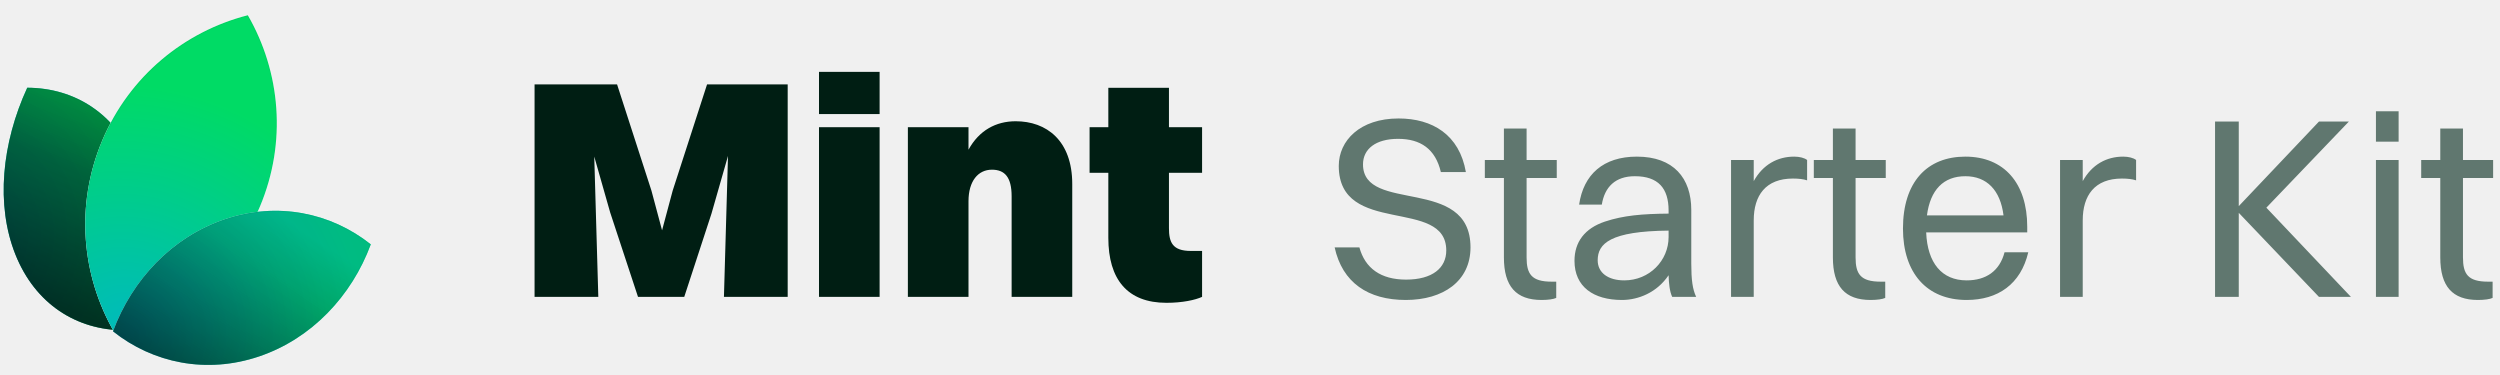
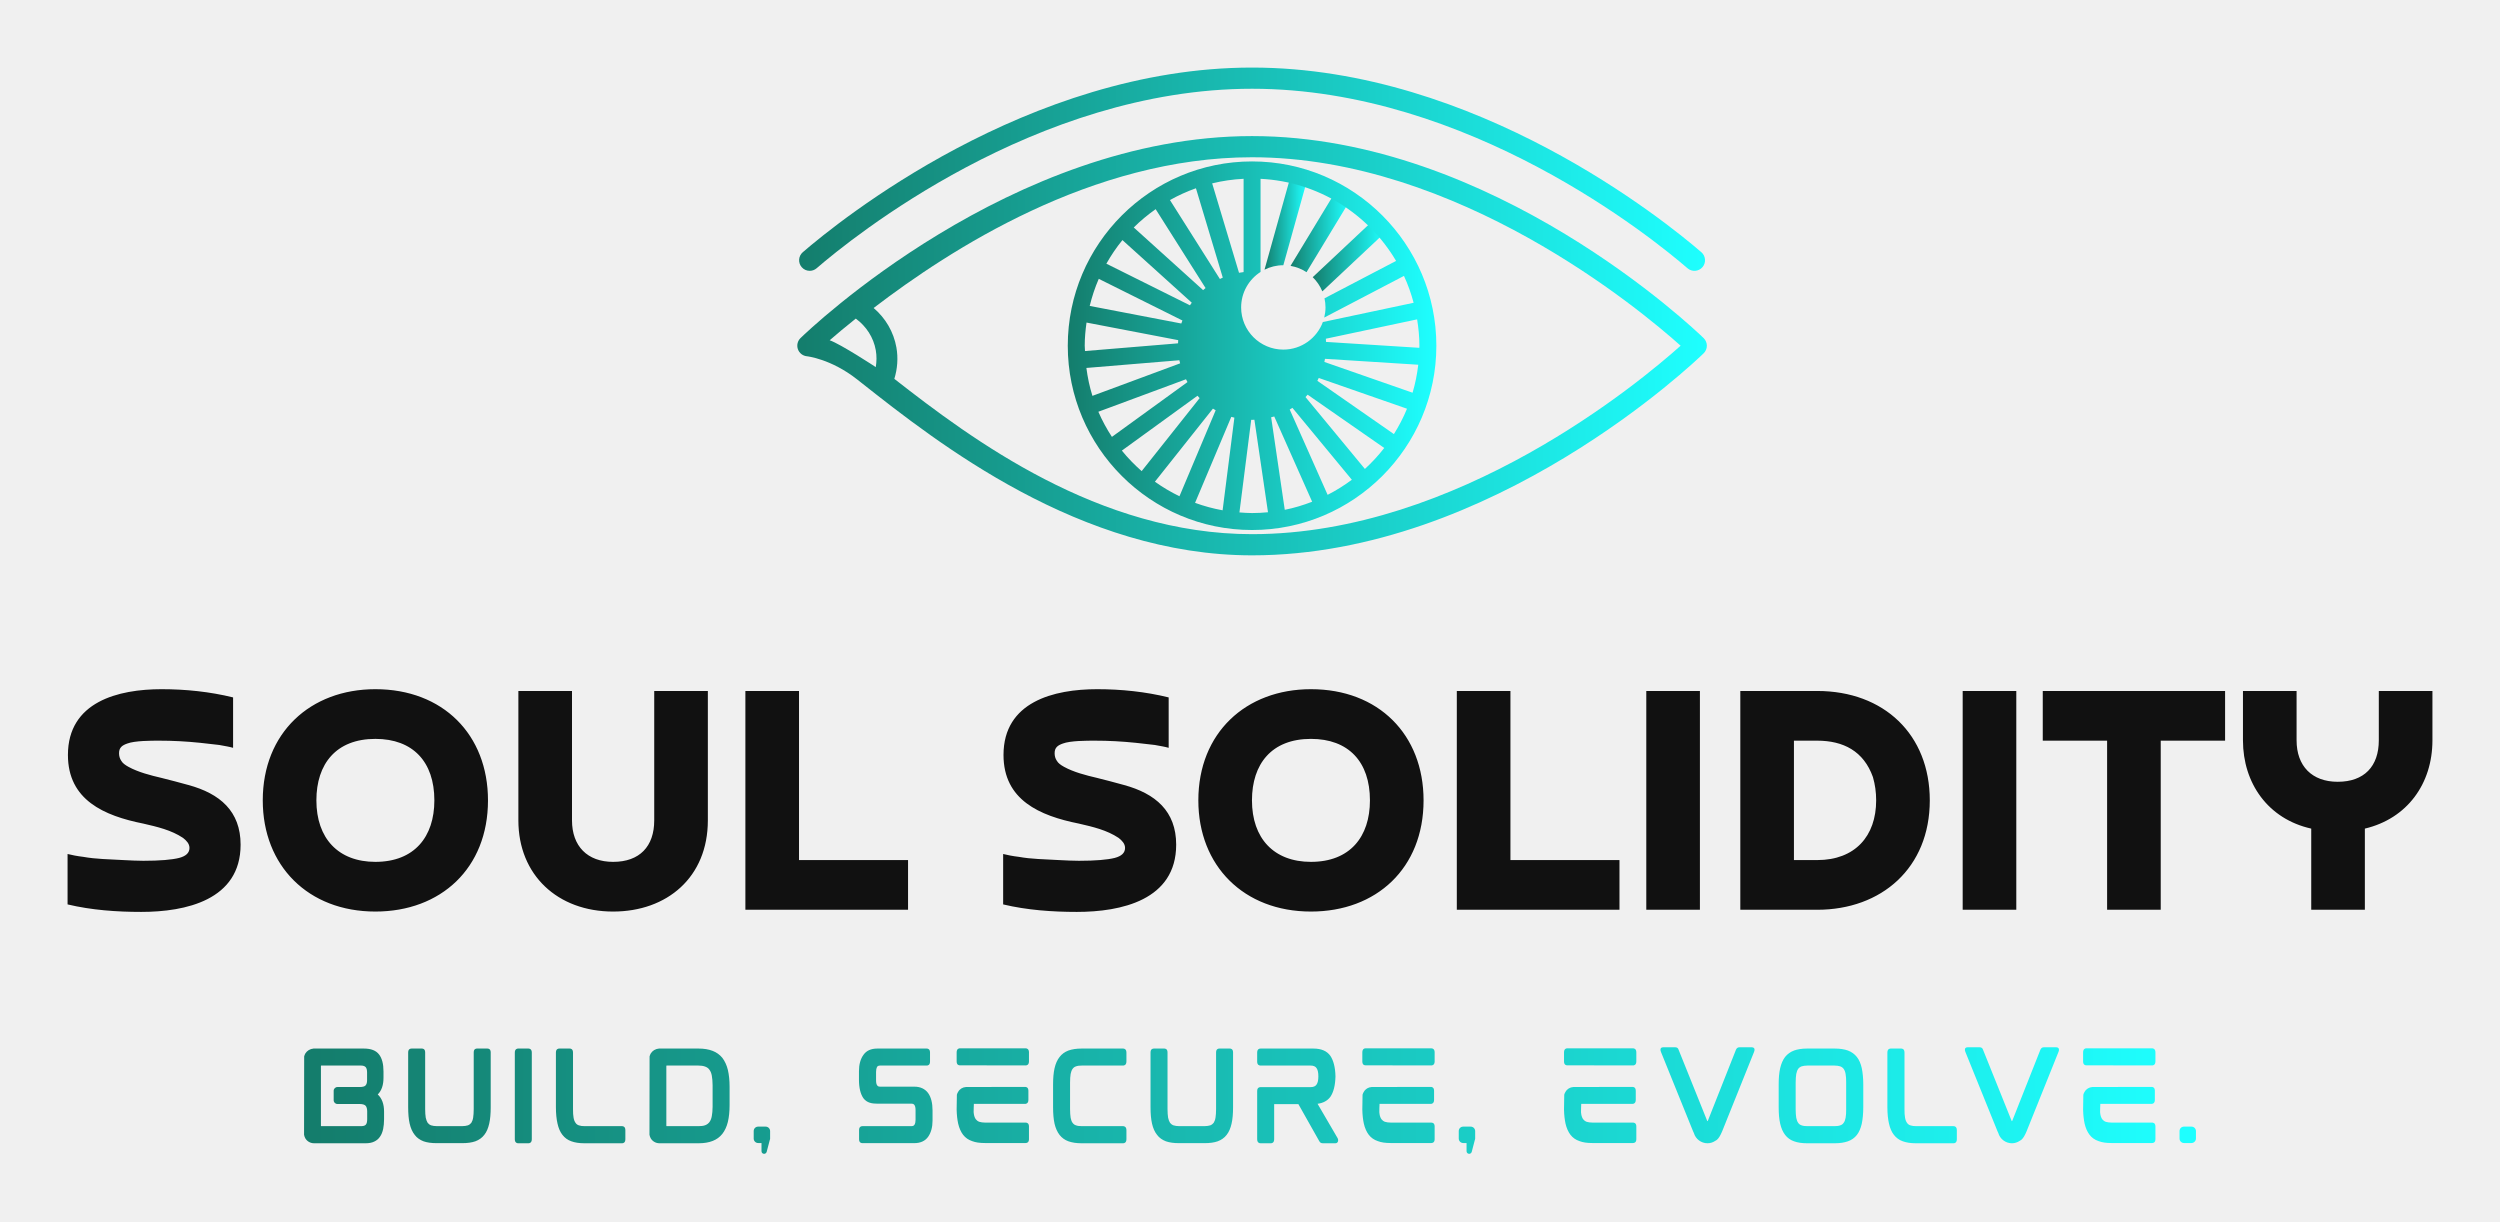
- <svg xmlns="http://www.w3.org/2000/svg" width="160" height="24" viewBox="0 0 160 24" fill="none">
-   <path d="M7.953 21.139C4.896 21.13 2.255 19.458 0.987 16.29C-0.28 13.121 0.109 9.163 1.744 5.615C4.801 5.624 7.442 7.296 8.71 10.465C9.977 13.633 9.588 17.591 7.953 21.139Z" fill="white" />
-   <path d="M7.953 21.139C4.896 21.13 2.255 19.458 0.987 16.29C-0.28 13.121 0.109 9.163 1.744 5.615C4.801 5.624 7.442 7.296 8.71 10.465C9.977 13.633 9.588 17.591 7.953 21.139Z" fill="url(#paint0_radial_115_86)" />
-   <path d="M7.953 21.139C4.896 21.13 2.255 19.458 0.987 16.29C-0.28 13.121 0.109 9.163 1.744 5.615C4.801 5.624 7.442 7.296 8.71 10.465C9.977 13.633 9.588 17.591 7.953 21.139Z" fill="black" fill-opacity="0.5" style="mix-blend-mode:hard-light" />
-   <path d="M7.953 21.139C4.896 21.13 2.255 19.458 0.987 16.29C-0.28 13.121 0.109 9.163 1.744 5.615C4.801 5.624 7.442 7.296 8.71 10.465C9.977 13.633 9.588 17.591 7.953 21.139Z" fill="url(#paint1_linear_115_86)" fill-opacity="0.5" style="mix-blend-mode:hard-light" />
-   <path d="M7.935 21.111C4.897 21.096 2.274 19.431 1.013 16.279C-0.248 13.124 0.136 9.182 1.762 5.643C4.8 5.659 7.423 7.324 8.684 10.476C9.945 13.63 9.561 17.572 7.935 21.111Z" stroke="url(#paint2_linear_115_86)" stroke-opacity="0.05" stroke-width="0.056" />
-   <path d="M7.31 21.257C11.354 20.221 14.884 17.375 16.628 13.236C18.373 9.097 17.945 4.587 15.86 0.976C11.816 2.012 8.287 4.858 6.542 8.998C4.797 13.137 5.225 17.646 7.31 21.257Z" fill="white" />
-   <path d="M7.31 21.257C11.354 20.221 14.884 17.375 16.628 13.236C18.373 9.097 17.945 4.587 15.86 0.976C11.816 2.012 8.287 4.858 6.542 8.998C4.797 13.137 5.225 17.646 7.31 21.257Z" fill="url(#paint3_radial_115_86)" />
-   <path d="M16.602 13.225C14.864 17.349 11.351 20.187 7.324 21.225C5.253 17.624 4.829 13.132 6.568 9.009C8.306 4.885 11.819 2.047 15.846 1.009C17.918 4.61 18.341 9.101 16.602 13.225Z" stroke="url(#paint4_linear_115_86)" stroke-opacity="0.05" stroke-width="0.056" />
-   <path d="M7.234 21.207C9.789 23.237 13.21 23.951 16.577 22.814C19.944 21.677 22.506 18.945 23.73 15.638C21.175 13.608 17.754 12.894 14.387 14.031C11.02 15.168 8.458 17.901 7.234 21.207Z" fill="white" />
-   <path d="M7.234 21.207C9.789 23.237 13.21 23.951 16.577 22.814C19.944 21.677 22.506 18.945 23.73 15.638C21.175 13.608 17.754 12.894 14.387 14.031C11.02 15.168 8.458 17.901 7.234 21.207Z" fill="url(#paint5_radial_115_86)" />
-   <path d="M7.234 21.207C9.789 23.237 13.21 23.951 16.577 22.814C19.944 21.677 22.506 18.945 23.73 15.638C21.175 13.608 17.754 12.894 14.387 14.031C11.02 15.168 8.458 17.901 7.234 21.207Z" fill="black" fill-opacity="0.2" style="mix-blend-mode:hard-light" />
-   <path d="M7.234 21.207C9.789 23.237 13.21 23.951 16.577 22.814C19.944 21.677 22.506 18.945 23.73 15.638C21.175 13.608 17.754 12.894 14.387 14.031C11.02 15.168 8.458 17.901 7.234 21.207Z" fill="url(#paint6_linear_115_86)" fill-opacity="0.5" style="mix-blend-mode:hard-light" />
-   <path d="M16.568 22.787C13.218 23.918 9.814 23.212 7.267 21.198C8.492 17.907 11.044 15.189 14.396 14.058C17.747 12.927 21.15 13.633 23.697 15.648C22.472 18.938 19.92 21.656 16.568 22.787Z" stroke="url(#paint7_linear_115_86)" stroke-opacity="0.05" stroke-width="0.056" />
-   <path d="M34.212 19V5.4H39.492L41.692 12.2L42.372 14.74L43.052 12.2L45.252 5.4H50.412V19H46.332L46.592 9.98L45.532 13.68L43.792 19H40.832L39.052 13.6L38.032 10.02L38.292 19H34.212ZM52.416 7.3V4.6H56.295V7.3H52.416ZM52.416 19V8.14H56.295V19H52.416ZM58.104 19V8.14H61.984V9.58C62.664 8.34 63.744 7.76 65.004 7.76C66.964 7.76 68.624 8.98 68.624 11.78V19H64.744V12.56C64.744 11.34 64.304 10.86 63.484 10.86C62.604 10.86 61.984 11.58 61.984 12.88V19H58.104ZM70.933 15.22V11.06H69.733V8.14H70.933V5.62H74.813V8.14H76.933V11.06H74.813V14.6C74.813 15.5 75.033 16.06 76.213 16.06H76.933V19C76.493 19.2 75.673 19.38 74.653 19.38C72.153 19.38 70.933 17.88 70.933 15.22Z" fill="#001E13" />
-   <path d="M87.232 10.519C87.232 13.687 94.112 11.229 94.112 15.832C94.112 17.994 92.364 19.198 89.971 19.198C87.562 19.198 85.912 18.093 85.417 15.832H87.001C87.364 17.169 88.371 17.895 89.987 17.895C91.671 17.895 92.561 17.152 92.561 16.03C92.561 12.598 85.681 15.155 85.681 10.618C85.681 9.001 87.034 7.582 89.509 7.582C91.671 7.582 93.403 8.621 93.816 11.014H92.215C91.868 9.529 90.912 8.886 89.476 8.886C88.057 8.886 87.232 9.529 87.232 10.519ZM96.25 16.476V11.393H95.029V10.239H96.25V8.226H97.702V10.239H99.632V11.393H97.702V16.476C97.702 17.532 98.015 18.026 99.302 18.026H99.599V19.066C99.434 19.148 99.071 19.198 98.659 19.198C97.025 19.198 96.25 18.323 96.25 16.476ZM102.516 13.093H101.064C101.345 11.162 102.615 10.024 104.76 10.024C107.103 10.024 108.242 11.393 108.242 13.44V16.888C108.242 17.895 108.324 18.521 108.555 19H107.021C106.856 18.654 106.806 18.142 106.79 17.614C106.047 18.72 104.859 19.198 103.803 19.198C101.988 19.198 100.767 18.357 100.767 16.69C100.767 15.486 101.427 14.611 102.714 14.182C103.902 13.786 105.107 13.687 106.79 13.671V13.473C106.79 12.053 106.13 11.278 104.628 11.278C103.374 11.278 102.698 11.971 102.516 13.093ZM102.252 16.657C102.252 17.465 102.929 17.944 103.952 17.944C105.569 17.944 106.79 16.674 106.79 15.172V14.759C103.061 14.793 102.252 15.585 102.252 16.657ZM110.787 19V10.239H112.239V11.591C112.833 10.519 113.774 10.024 114.83 10.024C115.176 10.024 115.49 10.107 115.655 10.239V11.542C115.407 11.46 115.094 11.427 114.747 11.427C112.998 11.427 112.239 12.515 112.239 14.1V19H110.787ZM117.305 16.476V11.393H116.084V10.239H117.305V8.226H118.757V10.239H120.688V11.393H118.757V16.476C118.757 17.532 119.071 18.026 120.358 18.026H120.655V19.066C120.49 19.148 120.127 19.198 119.714 19.198C118.081 19.198 117.305 18.323 117.305 16.476ZM129.809 16.145C129.33 18.192 127.862 19.198 125.865 19.198C123.324 19.198 121.79 17.482 121.79 14.627C121.79 11.658 123.324 10.024 125.783 10.024C128.258 10.024 129.743 11.723 129.743 14.512V14.875H123.275C123.357 16.838 124.281 17.944 125.865 17.944C127.103 17.944 127.977 17.35 128.291 16.145H129.809ZM125.783 11.278C124.38 11.278 123.539 12.152 123.324 13.786H128.225C128.027 12.169 127.152 11.278 125.783 11.278ZM131.843 19V10.239H133.295V11.591C133.889 10.519 134.829 10.024 135.885 10.024C136.232 10.024 136.545 10.107 136.71 10.239V11.542C136.463 11.46 136.149 11.427 135.803 11.427C134.054 11.427 133.295 12.515 133.295 14.1V19H131.843ZM141.763 19V7.78H143.281V13.192L148.413 7.78H150.327L145.047 13.291L150.459 19H148.413L143.281 13.621V19H141.763ZM152.06 9.067V7.12H153.512V9.067H152.06ZM152.06 19V10.239H153.512V19H152.06ZM156.178 16.476V11.393H154.957V10.239H156.178V8.226H157.63V10.239H159.56V11.393H157.63V16.476C157.63 17.532 157.943 18.026 159.23 18.026H159.527V19.066C159.362 19.148 158.999 19.198 158.587 19.198C156.953 19.198 156.178 18.323 156.178 16.476Z" fill="#002719" fill-opacity="0.6" />
-   <defs>
-     <radialGradient id="paint0_radial_115_86" cx="0" cy="0" r="1" gradientUnits="userSpaceOnUse" gradientTransform="translate(-3.00503 15.023) rotate(-10.029) scale(17.9572 17.784)">
-       <stop stop-color="#00B0BB" />
-       <stop offset="1" stop-color="#00DB65" />
-     </radialGradient>
-     <linearGradient id="paint1_linear_115_86" x1="7.39" y1="4.813" x2="1.63" y2="18.689" gradientUnits="userSpaceOnUse">
-       <stop stop-color="#18E299" />
-       <stop offset="1" />
-     </linearGradient>
-     <linearGradient id="paint2_linear_115_86" x1="7.948" y1="8.016" x2="1.761" y2="18.746" gradientUnits="userSpaceOnUse">
-       <stop />
-       <stop offset="1" stop-opacity="0" />
-     </linearGradient>
-     <radialGradient id="paint3_radial_115_86" cx="0" cy="0" r="1" gradientUnits="userSpaceOnUse" gradientTransform="translate(8.11404 20.8822) rotate(-75.7542) scale(21.6246 23.7772)">
-       <stop stop-color="#00BBBB" />
-       <stop offset="0.713" stop-color="#00DB65" />
-     </radialGradient>
-     <linearGradient id="paint4_linear_115_86" x1="7.602" y1="5.871" x2="15.556" y2="16.372" gradientUnits="userSpaceOnUse">
-       <stop />
-       <stop offset="1" stop-opacity="0" />
-     </linearGradient>
-     <radialGradient id="paint5_radial_115_86" cx="0" cy="0" r="1" gradientUnits="userSpaceOnUse" gradientTransform="translate(7.84537 21.5181) rotate(-20.3525) scale(18.5603 17.32)">
-       <stop stop-color="#00B0BB" />
-       <stop offset="1" stop-color="#00DB65" />
-     </radialGradient>
-     <linearGradient id="paint6_linear_115_86" x1="16.808" y1="13.007" x2="10.041" y2="22.994" gradientUnits="userSpaceOnUse">
-       <stop stop-color="#00B1BC" />
-       <stop offset="1" />
-     </linearGradient>
-     <linearGradient id="paint7_linear_115_86" x1="16.808" y1="13.007" x2="14.169" y2="23.841" gradientUnits="userSpaceOnUse">
-       <stop />
-       <stop offset="1" stop-opacity="0" />
-     </linearGradient>
-   </defs>
+ <svg xmlns="http://www.w3.org/2000/svg" version="1.1" width="3171.429" height="1549.423" viewBox="0 0 3171.429 1549.423">
+   <g transform="scale(8.571429) translate(10, 10)">
+     <defs id="SvgjsDefs19252">
+       <linearGradient id="SvgjsLinearGradient19259">
+         <stop id="SvgjsStop19260" stop-color="#147d6c" offset="0" />
+         <stop id="SvgjsStop19261" stop-color="#1effff" offset="1" />
+       </linearGradient>
+       <linearGradient id="SvgjsLinearGradient19262">
+         <stop id="SvgjsStop19263" stop-color="#147d6c" offset="0" />
+         <stop id="SvgjsStop19264" stop-color="#1effff" offset="1" />
+       </linearGradient>
+     </defs>
+     <g id="SvgjsG19253" featureKey="symbolFeature-0" transform="matrix(1.495719,0,0,1.495719,108.0006,0)" fill="url(#SvgjsLinearGradient19259)">
+       <path d="M1.227,20.113c-0.294,0-0.586-0.123-0.793-0.363c-0.378-0.438-0.33-1.1,0.108-1.479C4.075,15.221,22.823,0,44.999,0  c22.173,0,40.924,15.221,44.458,18.272c0.438,0.378,0.487,1.041,0.108,1.479c-0.379,0.438-1.041,0.487-1.479,0.108  C84.651,16.893,66.431,2.096,44.999,2.096c-21.434,0-39.653,14.797-43.088,17.763C1.713,20.029,1.47,20.113,1.227,20.113z" />
+       <path d="M51.952,22.146l5.891-5.53c0.338-0.317,0.354-0.847,0.037-1.185c-0.317-0.337-0.847-0.354-1.185-0.038l-5.696,5.347  C51.406,21.136,51.732,21.613,51.952,22.146z" />
+       <path d="M54.435,13.563c0.24-0.396,0.114-0.912-0.282-1.151c-0.396-0.24-0.912-0.114-1.151,0.283l-4.197,6.927  c0.576,0.1,1.112,0.314,1.582,0.625L54.435,13.563z" />
+       <path d="M48.094,19.557l2.239-8.017c0.125-0.446-0.136-0.909-0.582-1.033c-0.445-0.125-0.908,0.136-1.033,0.582l-2.488,8.91  c0.561-0.28,1.191-0.441,1.86-0.441C48.092,19.557,48.093,19.557,48.094,19.557z" />
+       <path d="M44.999,9.287c-10.055,0-18.236,8.181-18.236,18.236c0,10.055,8.181,18.235,18.236,18.235  c10.055,0,18.235-8.18,18.235-18.235C63.234,17.467,55.054,9.287,44.999,9.287z M60.881,32.173l-8.728-3.043  c0.022-0.103,0.042-0.206,0.061-0.31l9.229,0.584C61.334,30.354,61.144,31.278,60.881,32.173z M59.034,36.267l-7.574-5.27  c0.05-0.093,0.091-0.19,0.137-0.285l8.732,3.045C59.971,34.635,59.532,35.471,59.034,36.267z M52.316,27.146  c-0.005-0.105-0.006-0.211-0.016-0.315l9.031-1.917c0.136,0.852,0.226,1.719,0.226,2.609c0,0.07-0.01,0.137-0.01,0.207  L52.316,27.146z M59.249,19.131l-7.084,3.702c0.064,0.29,0.1,0.59,0.1,0.899c0,0.348-0.047,0.684-0.127,1.006l7.891-4.123  c0.392,0.85,0.71,1.738,0.956,2.658l-8.982,1.906c-0.589,1.591-2.116,2.728-3.912,2.728c-2.306,0-4.174-1.869-4.174-4.174  c0-1.476,0.767-2.769,1.921-3.511v-9.214C51.55,11.294,56.5,14.48,59.249,19.131z M52.475,42.277l-3.752-8.442  c0.09-0.054,0.182-0.106,0.27-0.164l5.878,7.114C54.118,41.347,53.319,41.848,52.475,42.277z M46.887,34.604  c0.102-0.027,0.207-0.049,0.307-0.08l3.75,8.436c-0.873,0.337-1.774,0.614-2.71,0.8L46.887,34.604z M35.385,40.978l5.743-7.232  c0.089,0.056,0.178,0.112,0.27,0.165l-3.584,8.508C36.961,42.005,36.149,41.525,35.385,40.978z M39.445,11.942l2.655,8.841  c-0.097,0.042-0.19,0.092-0.285,0.137l-4.941-7.81C37.689,12.649,38.551,12.262,39.445,11.942z M42.943,34.561  c0.101,0.029,0.204,0.054,0.306,0.079l-1.165,9.168c-0.939-0.168-1.848-0.418-2.726-0.738L42.943,34.561z M41.051,11.459  c1.004-0.247,2.043-0.399,3.11-0.453v9.231c-0.153,0.018-0.303,0.042-0.454,0.069L41.051,11.459z M35.459,14.011l4.936,7.803  c-0.082,0.066-0.16,0.137-0.239,0.207l-6.864-6.198C33.958,15.157,34.688,14.557,35.459,14.011z M29.789,34.056l8.672-3.215  c0.048,0.094,0.096,0.188,0.148,0.28l-7.478,5.422C30.618,35.756,30.165,34.927,29.789,34.056z M28.604,29.722l9.201-0.762  c0.021,0.104,0.05,0.205,0.075,0.307l-8.678,3.217C28.922,31.595,28.73,30.668,28.604,29.722z M28.44,27.522  c0-0.779,0.073-1.54,0.178-2.291l9.072,1.741c-0.008,0.104-0.013,0.209-0.016,0.315l-9.207,0.763  C28.461,27.874,28.44,27.701,28.44,27.522z M29.83,20.905l8.277,4.122c-0.036,0.1-0.077,0.197-0.109,0.298l-9.065-1.74  C29.16,22.66,29.455,21.762,29.83,20.905z M30.582,19.406c0.466-0.824,0.994-1.607,1.589-2.336l6.861,6.195  c-0.061,0.086-0.122,0.171-0.18,0.26L30.582,19.406z M32.115,37.9l7.482-5.426c0.072,0.078,0.139,0.16,0.213,0.234l-5.736,7.224  C33.367,39.31,32.708,38.635,32.115,37.9z M43.748,44.018l1.165-9.164c0.029,0,0.058,0.004,0.087,0.004  c0.077,0,0.152-0.009,0.229-0.012l1.345,9.155c-0.519,0.049-1.043,0.08-1.574,0.08C44.577,44.081,44.162,44.049,43.748,44.018z   M56.163,39.716l-5.878-7.114c0.073-0.076,0.143-0.155,0.212-0.234l7.58,5.273C57.498,38.388,56.857,39.08,56.163,39.716z" />
+       <path d="M89.682,26.77c-0.84-0.816-20.847-19.99-44.683-19.99c-23.836,0-43.844,19.174-44.684,19.99  c-0.292,0.285-0.391,0.713-0.256,1.098s0.482,0.657,0.888,0.698c0.024,0.002,2.394,0.258,4.976,2.294l0.384,0.303  c7.574,5.977,21.672,17.102,38.692,17.102c23.835,0,43.843-19.175,44.683-19.991C89.885,28.076,90,27.805,90,27.522  S89.885,26.968,89.682,26.77z M3.205,26.983c0.653-0.569,1.525-1.303,2.581-2.144c1.031,0.754,1.755,1.859,1.979,3.127  c0.099,0.557,0.09,1.122-0.001,1.674C7.711,29.6,4.306,27.37,3.205,26.983z M44.999,46.169c-15.177,0-27.734-9.376-35.397-15.367  c0.307-1.001,0.388-2.063,0.205-3.103c-0.271-1.539-1.08-2.914-2.255-3.909c7.501-5.731,21.58-14.915,37.447-14.915  c20.352,0,38.411,15.073,42.405,18.647C83.413,31.096,65.369,46.169,44.999,46.169z" />
+     </g>
+     <g id="SvgjsG19254" featureKey="nameFeature-0" transform="matrix(2.645503,0,0,2.645503,-1.428571,71.73545)" fill="#111111">
+       <path d="M0.54 19.7 l0 -2.82 c0.24 0.06 0.54 0.12 0.88 0.16 c0.34 0.06 0.7 0.1 1.08 0.12 s0.76 0.04 1.16 0.06 s0.78 0.04 1.12 0.04 c0.94 0 1.6 -0.06 2 -0.16 c0.38 -0.1 0.58 -0.28 0.58 -0.56 c0 -0.24 -0.18 -0.42 -0.36 -0.56 c-0.66 -0.44 -1.44 -0.62 -2.22 -0.8 c-2.2 -0.44 -4.22 -1.32 -4.22 -3.84 c0 -2.98 2.82 -3.68 5.24 -3.68 c1.34 0 2.7 0.14 4 0.46 l0 2.82 c-0.2 -0.06 -0.46 -0.1 -0.78 -0.16 c-0.34 -0.04 -0.68 -0.08 -1.06 -0.12 c-0.78 -0.08 -1.52 -0.12 -2.3 -0.12 c-0.44 0 -1.36 0 -1.78 0.16 c-0.28 0.1 -0.46 0.22 -0.46 0.54 c0 0.16 0.04 0.3 0.12 0.42 c0.08 0.14 0.22 0.24 0.4 0.34 c0.54 0.3 1.24 0.48 1.84 0.62 c0.5 0.12 1 0.26 1.52 0.4 c1.76 0.48 2.92 1.46 2.92 3.34 c0 3.1 -3.08 3.76 -5.56 3.76 c-1.36 0 -2.78 -0.1 -4.12 -0.42 z M17.76 17.32 c2.18 0 3.3 -1.4 3.3 -3.44 c0 -2.16 -1.2 -3.44 -3.3 -3.44 c-2.2 0 -3.3 1.4 -3.3 3.44 c0 2.12 1.22 3.44 3.3 3.44 z M17.76 20.1 c-3.76 0 -6.3 -2.56 -6.3 -6.22 c0 -3.78 2.66 -6.22 6.3 -6.22 c3.78 0 6.3 2.54 6.3 6.22 c0 3.8 -2.64 6.22 -6.3 6.22 z M33.36 7.76 l3 0 l0 7.24 c0 3.18 -2.28 5.1 -5.3 5.1 c-3.1 0 -5.3 -2.04 -5.3 -5.1 l0 -7.24 l3 0 l0 7.24 c0 1.44 0.86 2.32 2.3 2.32 c1.48 0 2.3 -0.86 2.3 -2.32 l0 -7.24 z M47.56 17.22 l0 2.78 l-9.1 0 l0 -12.24 l3 0 l0 9.46 l6.1 0 z M52.88 19.7 l0 -2.82 c0.24 0.06 0.54 0.12 0.88 0.16 c0.34 0.06 0.7 0.1 1.08 0.12 s0.76 0.04 1.16 0.06 s0.78 0.04 1.12 0.04 c0.94 0 1.6 -0.06 2 -0.16 c0.38 -0.1 0.58 -0.28 0.58 -0.56 c0 -0.24 -0.18 -0.42 -0.36 -0.56 c-0.66 -0.44 -1.44 -0.62 -2.22 -0.8 c-2.2 -0.44 -4.22 -1.32 -4.22 -3.84 c0 -2.98 2.82 -3.68 5.24 -3.68 c1.34 0 2.7 0.14 4 0.46 l0 2.82 c-0.2 -0.06 -0.46 -0.1 -0.78 -0.16 c-0.34 -0.04 -0.68 -0.08 -1.06 -0.12 c-0.78 -0.08 -1.52 -0.12 -2.3 -0.12 c-0.44 0 -1.36 0 -1.78 0.16 c-0.28 0.1 -0.46 0.22 -0.46 0.54 c0 0.16 0.04 0.3 0.12 0.42 c0.08 0.14 0.22 0.24 0.4 0.34 c0.54 0.3 1.24 0.48 1.84 0.62 c0.5 0.12 1 0.26 1.52 0.4 c1.76 0.48 2.92 1.46 2.92 3.34 c0 3.1 -3.08 3.76 -5.56 3.76 c-1.36 0 -2.78 -0.1 -4.12 -0.42 z M70.1 17.32 c2.18 0 3.3 -1.4 3.3 -3.44 c0 -2.16 -1.2 -3.44 -3.3 -3.44 c-2.2 0 -3.3 1.4 -3.3 3.44 c0 2.12 1.22 3.44 3.3 3.44 z M70.1 20.1 c-3.76 0 -6.3 -2.56 -6.3 -6.22 c0 -3.78 2.66 -6.22 6.3 -6.22 c3.78 0 6.3 2.54 6.3 6.22 c0 3.8 -2.64 6.22 -6.3 6.22 z M87.36 17.22 l0 2.78 l-9.1 0 l0 -12.24 l3 0 l0 9.46 l6.1 0 z M88.86 7.76 l3 0 l0 12.24 l-3 0 l0 -12.24 z M98.42 20 l-4.3 0 l0 -12.24 l4.3 0 c3.74 0 6.3 2.44 6.3 6.12 c0 3.78 -2.7 6.12 -6.3 6.12 z M97.12 10.54 l0 6.68 l1.3 0 c2.12 0 3.3 -1.34 3.3 -3.34 c0 -0.46 -0.06 -0.88 -0.18 -1.3 c-0.52 -1.46 -1.66 -2.04 -3.12 -2.04 l-1.3 0 z M106.56 7.76 l3 0 l0 12.24 l-3 0 l0 -12.24 z M111.04 7.76 l10.2 0 l0 2.78 l-3.6 0 l0 9.46 l-3 0 l0 -9.46 l-3.6 0 l0 -2.78 z M126.06 20 l0 -4.54 c-2.42 -0.54 -3.82 -2.54 -3.82 -4.94 l0 -2.76 l3 0 l0 2.76 c0 1.44 0.86 2.32 2.3 2.32 c1.48 0 2.3 -0.86 2.3 -2.32 l0 -2.76 l3 0 l0 2.76 c0 2.44 -1.42 4.38 -3.78 4.94 l0 4.54 l-3 0 z" />
+     </g>
+     <g id="SvgjsG19255" featureKey="sloganFeature-0" transform="matrix(0.849463,0,0,0.849463,33.64086,142.1968)" fill="url(#SvgjsLinearGradient19262)">
+       <path d="M15.44 8.62 c0 1.24 -0.32 2.22 -1 2.9 c0.72 0.66 1.1 1.66 1.1 2.98 l0 1.34 c0 0.62 -0.06 1.2 -0.16 1.7 c-0.12 0.52 -0.28 0.96 -0.54 1.32 c-0.24 0.38 -0.58 0.66 -1 0.86 c-0.4 0.2 -0.9 0.3 -1.5 0.3 l-9 0 c-0.62 0 -1.2 -0.32 -1.52 -0.86 c-0.1 -0.18 -0.18 -0.4 -0.22 -0.62 l0.02 -13.66 c0.04 -0.16 0.12 -0.34 0.2 -0.5 c0.3 -0.48 0.8 -0.8 1.38 -0.84 l0 -0.02 l8.84 0 c1.22 0 2.1 0.34 2.62 1.02 c0.52 0.66 0.78 1.66 0.78 2.96 l0 1.12 z M4.54 16.94 c0 0.08 0.02 0.1 0.02 0.1 l6.96 0 c0.4 0 0.68 -0.08 0.84 -0.26 s0.24 -0.5 0.24 -0.96 l0 -1.36 c0 -0.44 -0.1 -0.76 -0.26 -0.96 c-0.18 -0.2 -0.52 -0.32 -1.04 -0.32 l-3.88 0 c-0.36 0 -0.66 -0.28 -0.66 -0.66 l0 -1.64 c0 -0.36 0.3 -0.66 0.66 -0.66 l3.88 0 c0.52 0 0.86 -0.1 1.02 -0.28 c0.18 -0.2 0.26 -0.5 0.26 -0.88 l0 -1.38 c0 -0.42 -0.08 -0.74 -0.24 -0.92 s-0.44 -0.28 -0.82 -0.28 l-6.94 0 c-0.02 0 -0.04 0.04 -0.04 0.12 l0 10.34 z M33.56 3.52 c0.18 0 0.56 0.06 0.56 0.68 l0 9.54 c0 1.12 -0.08 2.08 -0.26 2.86 c-0.18 0.8 -0.46 1.46 -0.86 1.96 c-0.4 0.52 -0.92 0.88 -1.56 1.12 c-0.62 0.22 -1.38 0.32 -2.26 0.32 l-4.5 0 c-0.88 0 -1.64 -0.1 -2.26 -0.32 c-0.62 -0.24 -1.16 -0.6 -1.54 -1.12 c-0.4 -0.5 -0.7 -1.16 -0.88 -1.96 c-0.18 -0.78 -0.26 -1.74 -0.26 -2.86 l0 -9.54 c0 -0.62 0.4 -0.68 0.58 -0.68 l1.82 0 c0.18 0 0.56 0.06 0.56 0.68 l0 9.86 c0 0.6 0.04 1.12 0.1 1.5 c0.08 0.38 0.2 0.68 0.34 0.9 c0.16 0.2 0.34 0.34 0.6 0.44 c0.26 0.08 0.62 0.14 1.04 0.14 l4.32 0 c0.42 0 0.78 -0.06 1.04 -0.14 c0.26 -0.1 0.44 -0.24 0.6 -0.44 c0.14 -0.22 0.26 -0.52 0.32 -0.9 s0.1 -0.9 0.1 -1.5 l0 -9.86 c0 -0.62 0.38 -0.68 0.56 -0.68 l1.84 0 z M40.72 3.52 c0.16 0 0.56 0.08 0.56 0.7 l0 15.1 c0 0.62 -0.4 0.7 -0.56 0.7 l-1.84 0 c-0.16 0 -0.56 -0.08 -0.56 -0.7 l0 -15.1 c0 -0.62 0.4 -0.7 0.56 -0.7 l1.84 0 z M57.02 17.04 c0.18 0 0.56 0.08 0.56 0.7 l0 1.58 c0 0.62 -0.38 0.7 -0.56 0.7 l-6.6 0 c-0.88 0 -1.64 -0.12 -2.24 -0.34 c-0.64 -0.22 -1.16 -0.6 -1.56 -1.12 c-0.4 -0.5 -0.68 -1.16 -0.86 -1.96 c-0.18 -0.78 -0.28 -1.74 -0.28 -2.86 l0 -9.52 c0 -0.64 0.4 -0.7 0.58 -0.7 l1.84 0 c0.16 0 0.56 0.06 0.56 0.7 l0 9.86 c0 0.6 0.02 1.1 0.1 1.5 c0.06 0.36 0.18 0.66 0.34 0.88 c0.14 0.22 0.34 0.36 0.58 0.44 c0.28 0.1 0.62 0.14 1.04 0.14 l6.5 0 z M75.44 7.24 c0.2 0.84 0.3 1.84 0.3 2.96 l0 3.14 c0 1.12 -0.1 2.12 -0.3 2.96 s-0.54 1.54 -0.96 2.08 c-0.44 0.56 -1.02 0.98 -1.7 1.24 c-0.66 0.26 -1.48 0.4 -2.42 0.4 l-6.84 0 c-0.62 0 -1.2 -0.32 -1.52 -0.86 c-0.1 -0.18 -0.18 -0.4 -0.22 -0.62 l0.02 -13.66 c0.04 -0.16 0.12 -0.34 0.2 -0.5 c0.3 -0.48 0.8 -0.8 1.38 -0.84 l0 -0.02 l6.98 0 c0.94 0 1.74 0.14 2.42 0.4 s1.26 0.68 1.7 1.22 c0.42 0.56 0.76 1.26 0.96 2.1 z M64.72 16.94 c0 0.08 0.02 0.1 0.02 0.1 l5.56 0 c0.46 0 0.86 -0.04 1.18 -0.16 s0.56 -0.3 0.74 -0.54 c0.2 -0.26 0.34 -0.6 0.42 -1.04 s0.14 -1 0.14 -1.66 l0 -3.74 c0 -0.66 -0.06 -1.22 -0.14 -1.68 c-0.08 -0.42 -0.22 -0.76 -0.42 -1.02 c-0.18 -0.26 -0.42 -0.42 -0.74 -0.54 s-0.72 -0.18 -1.18 -0.18 l-5.54 0 c-0.02 0 -0.04 0.04 -0.04 0.12 l0 10.34 z M82.02 17.12 c0.42 0 0.78 0.34 0.78 0.78 l0 1.3 c0 0.08 -0.02 0.18 -0.06 0.26 l-0.54 2.06 c-0.06 0.2 -0.24 0.34 -0.44 0.34 c-0.26 0 -0.46 -0.2 -0.46 -0.46 l0 -1.42 l-0.58 0 c-0.44 0 -0.78 -0.36 -0.78 -0.78 l0 -1.3 c0 -0.44 0.34 -0.78 0.78 -0.78 l1.3 0 z M107.94 10.16 c1.04 0 1.84 0.38 2.38 1.1 c0.52 0.72 0.78 1.74 0.78 3.04 l0 1.76 c0 1.16 -0.26 2.1 -0.76 2.82 c-0.52 0.74 -1.34 1.12 -2.44 1.12 l-9.02 0 c-0.18 0 -0.58 -0.06 -0.58 -0.68 l0 -1.6 c0 -0.62 0.4 -0.68 0.58 -0.68 l8.54 0 c0.34 0 0.46 -0.14 0.54 -0.26 c0.12 -0.2 0.18 -0.48 0.18 -0.84 l0 -1.72 c0 -0.98 -0.4 -1.1 -0.7 -1.1 l-6 0 c-0.84 0 -1.76 -0.12 -2.38 -0.94 c-0.5 -0.7 -0.78 -1.82 -0.78 -3.2 l0 -1.52 c0 -1.16 0.26 -2.12 0.78 -2.84 c0.52 -0.74 1.32 -1.1 2.42 -1.1 l8.62 0 c0.16 0 0.56 0.06 0.56 0.68 l0 1.6 c0 0.62 -0.4 0.68 -0.56 0.68 l-8.14 0 c-0.34 0 -0.46 0.14 -0.54 0.26 c-0.1 0.2 -0.16 0.48 -0.16 0.84 l0 1.48 c0 0.98 0.38 1.1 0.68 1.1 l6 0 z M127.32 16.42 c0.18 0 0.58 0.06 0.58 0.68 l0 2.2 c0 0.62 -0.4 0.68 -0.58 0.68 l-7.1 0 c-0.88 0 -1.62 -0.1 -2.24 -0.34 c-0.64 -0.22 -1.16 -0.58 -1.56 -1.1 c-0.38 -0.5 -0.68 -1.16 -0.86 -1.96 c-0.14 -0.66 -0.24 -1.46 -0.26 -2.4 l0 -0.1 l0.04 -2.52 c0.04 -0.18 0.12 -0.34 0.22 -0.5 c0.28 -0.5 0.78 -0.8 1.36 -0.84 l10.32 -0.02 c0.16 0 0.56 0.06 0.56 0.68 l0 1.58 c0 0.62 -0.4 0.7 -0.56 0.7 l-8.94 0 c-0.02 0 -0.04 1.44 -0.04 1.44 l0.04 0.34 c0.06 0.38 0.18 0.68 0.34 0.9 c0.16 0.2 0.34 0.34 0.6 0.44 c0.28 0.08 0.62 0.14 1.04 0.14 l7.04 0 z M127.34 3.48 c0.16 0 0.56 0.08 0.56 0.7 l0 1.58 c0 0.62 -0.4 0.7 -0.56 0.7 l-11.5 -0.02 c-0.16 0 -0.54 -0.06 -0.54 -0.68 l0 -1.56 c0 -0.64 0.38 -0.72 0.54 -0.72 l11.5 0 z M144.32 3.52 c0.16 0 0.56 0.08 0.56 0.7 l0 1.54 c0 0.64 -0.4 0.72 -0.56 0.72 l-7.18 0 c-0.42 0 -0.78 0.04 -1.04 0.14 c-0.26 0.08 -0.44 0.22 -0.6 0.44 s-0.26 0.5 -0.34 0.88 c-0.06 0.38 -0.1 0.88 -0.1 1.48 l0 4.66 c0 0.6 0.04 1.1 0.1 1.5 c0.08 0.38 0.18 0.68 0.34 0.88 c0.16 0.22 0.34 0.36 0.6 0.44 c0.26 0.1 0.62 0.14 1.04 0.14 l7.18 0 c0.16 0 0.56 0.08 0.56 0.7 l0 1.58 c0 0.62 -0.4 0.7 -0.56 0.7 l-7.28 0 c-0.88 0 -1.64 -0.12 -2.26 -0.34 s-1.14 -0.6 -1.54 -1.1 c-0.4 -0.52 -0.7 -1.18 -0.88 -1.96 c-0.18 -0.8 -0.26 -1.76 -0.26 -2.88 l0 -3.96 c0 -1.1 0.08 -2.06 0.26 -2.84 c0.18 -0.8 0.48 -1.46 0.88 -1.96 c0.38 -0.5 0.9 -0.88 1.54 -1.12 c0.62 -0.22 1.38 -0.34 2.26 -0.34 l7.28 0 z M162.9 3.52 c0.18 0 0.56 0.06 0.56 0.68 l0 9.54 c0 1.12 -0.08 2.08 -0.26 2.86 c-0.18 0.8 -0.46 1.46 -0.86 1.96 c-0.4 0.52 -0.92 0.88 -1.56 1.12 c-0.62 0.22 -1.38 0.32 -2.26 0.32 l-4.5 0 c-0.88 0 -1.64 -0.1 -2.26 -0.32 c-0.62 -0.24 -1.16 -0.6 -1.54 -1.12 c-0.4 -0.5 -0.7 -1.16 -0.88 -1.96 c-0.18 -0.78 -0.26 -1.74 -0.26 -2.86 l0 -9.54 c0 -0.62 0.4 -0.68 0.58 -0.68 l1.82 0 c0.18 0 0.56 0.06 0.56 0.68 l0 9.86 c0 0.6 0.04 1.12 0.1 1.5 c0.08 0.38 0.2 0.68 0.34 0.9 c0.16 0.2 0.34 0.34 0.6 0.44 c0.26 0.08 0.62 0.14 1.04 0.14 l4.32 0 c0.42 0 0.78 -0.06 1.04 -0.14 c0.26 -0.1 0.44 -0.24 0.6 -0.44 c0.14 -0.22 0.26 -0.52 0.32 -0.9 s0.1 -0.9 0.1 -1.5 l0 -9.86 c0 -0.62 0.38 -0.68 0.56 -0.68 l1.84 0 z M181.68 19.14 c0.08 0.12 0.1 0.28 0.08 0.48 c-0.04 0.24 -0.22 0.4 -0.46 0.4 l-2.2 0 c-0.18 0 -0.32 -0.04 -0.42 -0.12 c-0.08 -0.06 -0.14 -0.16 -0.22 -0.28 l-3.62 -6.42 l-4.22 0 l0 6.12 c0 0.62 -0.38 0.7 -0.56 0.7 l-1.82 0 c-0.18 0 -0.58 -0.08 -0.58 -0.7 l0 -8.4 c0 -0.62 0.4 -0.68 0.58 -0.68 l8.7 0 c0.52 0 0.86 -0.14 1.06 -0.44 c0.22 -0.3 0.32 -0.78 0.32 -1.44 s-0.1 -1.14 -0.32 -1.44 c-0.2 -0.3 -0.54 -0.44 -1.06 -0.44 l-8.7 0 c-0.18 0 -0.58 -0.06 -0.58 -0.68 l0 -1.58 c0 -0.64 0.4 -0.7 0.58 -0.7 l9.22 0 c1.36 0 2.36 0.42 2.96 1.28 c0.54 0.82 0.84 1.98 0.88 3.5 l0 0.12 c-0.04 1.54 -0.34 2.7 -0.88 3.5 c-0.5 0.68 -1.26 1.1 -2.24 1.22 z M198 16.42 c0.18 0 0.58 0.06 0.58 0.68 l0 2.2 c0 0.62 -0.4 0.68 -0.58 0.68 l-7.1 0 c-0.88 0 -1.62 -0.1 -2.24 -0.34 c-0.64 -0.22 -1.16 -0.58 -1.56 -1.1 c-0.38 -0.5 -0.68 -1.16 -0.86 -1.96 c-0.14 -0.66 -0.24 -1.46 -0.26 -2.4 l0 -0.1 l0.04 -2.52 c0.04 -0.18 0.12 -0.34 0.22 -0.5 c0.28 -0.5 0.78 -0.8 1.36 -0.84 l10.32 -0.02 c0.16 0 0.56 0.06 0.56 0.68 l0 1.58 c0 0.62 -0.4 0.7 -0.56 0.7 l-8.94 0 c-0.02 0 -0.04 1.44 -0.04 1.44 l0.04 0.34 c0.06 0.38 0.18 0.68 0.34 0.9 c0.16 0.2 0.34 0.34 0.6 0.44 c0.28 0.08 0.62 0.14 1.04 0.14 l7.04 0 z M198.02 3.48 c0.16 0 0.56 0.08 0.56 0.7 l0 1.58 c0 0.62 -0.4 0.7 -0.56 0.7 l-11.5 -0.02 c-0.16 0 -0.54 -0.06 -0.54 -0.68 l0 -1.56 c0 -0.64 0.38 -0.72 0.54 -0.72 l11.5 0 z M204.86 17.12 c0.42 0 0.78 0.34 0.78 0.78 l0 1.3 c0 0.08 -0.02 0.18 -0.06 0.26 l-0.54 2.06 c-0.06 0.2 -0.24 0.34 -0.44 0.34 c-0.26 0 -0.46 -0.2 -0.46 -0.46 l0 -1.42 l-0.58 0 c-0.44 0 -0.78 -0.36 -0.78 -0.78 l0 -1.3 c0 -0.44 0.34 -0.78 0.78 -0.78 l1.3 0 z M233.14 16.42 c0.18 0 0.58 0.06 0.58 0.68 l0 2.2 c0 0.62 -0.4 0.68 -0.58 0.68 l-7.1 0 c-0.88 0 -1.62 -0.1 -2.24 -0.34 c-0.64 -0.22 -1.16 -0.58 -1.56 -1.1 c-0.38 -0.5 -0.68 -1.16 -0.86 -1.96 c-0.14 -0.66 -0.24 -1.46 -0.26 -2.4 l0 -0.1 l0.04 -2.52 c0.04 -0.18 0.12 -0.34 0.22 -0.5 c0.28 -0.5 0.78 -0.8 1.36 -0.84 l10.32 -0.02 c0.16 0 0.56 0.06 0.56 0.68 l0 1.58 c0 0.62 -0.4 0.7 -0.56 0.7 l-8.94 0 c-0.02 0 -0.04 1.44 -0.04 1.44 l0.04 0.34 c0.06 0.38 0.18 0.68 0.34 0.9 c0.16 0.2 0.34 0.34 0.6 0.44 c0.28 0.08 0.62 0.14 1.04 0.14 l7.04 0 z M233.16 3.48 c0.16 0 0.56 0.08 0.56 0.7 l0 1.58 c0 0.62 -0.4 0.7 -0.56 0.7 l-11.5 -0.02 c-0.16 0 -0.54 -0.06 -0.54 -0.68 l0 -1.56 c0 -0.64 0.38 -0.72 0.54 -0.72 l11.5 0 z M253.86 3.3 c0.3 0 0.4 0.18 0.44 0.28 c0.04 0.14 0.02 0.3 -0.06 0.5 l-5.56 13.84 c-0.3 0.72 -0.58 1.2 -0.88 1.46 c-0.08 0.08 -0.18 0.14 -0.3 0.2 c-0.4 0.28 -0.88 0.44 -1.38 0.44 c-1.1 0 -2.08 -0.74 -2.38 -1.8 l-0.14 -0.3 l-5.6 -13.84 c-0.08 -0.2 -0.1 -0.36 -0.06 -0.5 c0.02 -0.08 0.12 -0.28 0.42 -0.28 l2.16 0 c0.28 0 0.48 0.14 0.56 0.42 l4.98 12.38 c0.02 0.04 0.02 0.06 0.02 0.06 l0.08 -0.02 s0.02 0 0.02 -0.04 l4.9 -12.38 c0.12 -0.28 0.32 -0.42 0.58 -0.42 l2.2 0 z M272.14 4.98 c0.4 0.5 0.68 1.16 0.86 1.96 c0.16 0.78 0.26 1.74 0.26 2.84 l0 3.96 c0 1.12 -0.1 2.08 -0.26 2.86 c-0.18 0.8 -0.46 1.46 -0.86 1.98 c-0.4 0.5 -0.92 0.88 -1.56 1.1 c-0.62 0.22 -1.38 0.34 -2.26 0.34 l-4.88 0 c-0.88 0 -1.64 -0.12 -2.24 -0.34 c-0.64 -0.22 -1.16 -0.6 -1.56 -1.12 c-0.38 -0.5 -0.68 -1.16 -0.86 -1.96 c-0.18 -0.78 -0.26 -1.74 -0.26 -2.86 l0 -3.96 c0 -1.12 0.08 -2.06 0.26 -2.84 c0.18 -0.8 0.48 -1.46 0.86 -1.96 c0.4 -0.5 0.92 -0.88 1.56 -1.12 c0.62 -0.22 1.36 -0.34 2.24 -0.34 l4.88 0 c0.88 0 1.64 0.12 2.26 0.34 c0.64 0.24 1.16 0.62 1.56 1.12 z M270.28 9.44 c0 -0.58 -0.02 -1.08 -0.1 -1.48 c-0.06 -0.38 -0.18 -0.68 -0.34 -0.9 c-0.14 -0.2 -0.34 -0.34 -0.6 -0.44 c-0.26 -0.08 -0.6 -0.14 -1.02 -0.14 l-4.68 0 c-0.42 0 -0.76 0.06 -1.02 0.14 c-0.26 0.1 -0.46 0.24 -0.6 0.44 c-0.16 0.22 -0.26 0.52 -0.34 0.9 c-0.06 0.4 -0.1 0.9 -0.1 1.48 l0 4.66 c0 0.58 0.04 1.08 0.1 1.48 c0.08 0.36 0.18 0.68 0.34 0.88 c0.14 0.22 0.34 0.36 0.6 0.44 c0.26 0.1 0.6 0.14 1.02 0.14 l4.68 0 c0.42 0 0.76 -0.04 1.02 -0.14 c0.26 -0.08 0.46 -0.22 0.6 -0.44 c0.16 -0.2 0.28 -0.52 0.34 -0.88 c0.08 -0.4 0.1 -0.9 0.1 -1.48 l0 -4.66 z M289 17.04 c0.18 0 0.56 0.08 0.56 0.7 l0 1.58 c0 0.62 -0.38 0.7 -0.56 0.7 l-6.6 0 c-0.88 0 -1.64 -0.12 -2.24 -0.34 c-0.64 -0.22 -1.16 -0.6 -1.56 -1.12 c-0.4 -0.5 -0.68 -1.16 -0.86 -1.96 c-0.18 -0.78 -0.28 -1.74 -0.28 -2.86 l0 -9.52 c0 -0.64 0.4 -0.7 0.58 -0.7 l1.84 0 c0.16 0 0.56 0.06 0.56 0.7 l0 9.86 c0 0.6 0.02 1.1 0.1 1.5 c0.06 0.36 0.18 0.66 0.34 0.88 c0.14 0.22 0.34 0.36 0.58 0.44 c0.28 0.1 0.62 0.14 1.04 0.14 l6.5 0 z M306.9 3.3 c0.3 0 0.4 0.18 0.44 0.28 c0.04 0.14 0.02 0.3 -0.06 0.5 l-5.56 13.84 c-0.3 0.72 -0.58 1.2 -0.88 1.46 c-0.08 0.08 -0.18 0.14 -0.3 0.2 c-0.4 0.28 -0.88 0.44 -1.38 0.44 c-1.1 0 -2.08 -0.74 -2.38 -1.8 l-0.14 -0.3 l-5.6 -13.84 c-0.08 -0.2 -0.1 -0.36 -0.06 -0.5 c0.02 -0.08 0.12 -0.28 0.42 -0.28 l2.16 0 c0.28 0 0.48 0.14 0.56 0.42 l4.98 12.38 c0.02 0.04 0.02 0.06 0.02 0.06 l0.08 -0.02 s0.02 0 0.02 -0.04 l4.9 -12.38 c0.12 -0.28 0.32 -0.42 0.58 -0.42 l2.2 0 z M323.58 16.42 c0.18 0 0.58 0.06 0.58 0.68 l0 2.2 c0 0.62 -0.4 0.68 -0.58 0.68 l-7.1 0 c-0.88 0 -1.62 -0.1 -2.24 -0.34 c-0.64 -0.22 -1.16 -0.58 -1.56 -1.1 c-0.38 -0.5 -0.68 -1.16 -0.86 -1.96 c-0.14 -0.66 -0.24 -1.46 -0.26 -2.4 l0 -0.1 l0.04 -2.52 c0.04 -0.18 0.12 -0.34 0.22 -0.5 c0.28 -0.5 0.78 -0.8 1.36 -0.84 l10.32 -0.02 c0.16 0 0.56 0.06 0.56 0.68 l0 1.58 c0 0.62 -0.4 0.7 -0.56 0.7 l-8.94 0 c-0.02 0 -0.04 1.44 -0.04 1.44 l0.04 0.34 c0.06 0.38 0.18 0.68 0.34 0.9 c0.16 0.2 0.34 0.34 0.6 0.44 c0.28 0.08 0.62 0.14 1.04 0.14 l7.04 0 z M323.6 3.48 c0.16 0 0.56 0.08 0.56 0.7 l0 1.58 c0 0.62 -0.4 0.7 -0.56 0.7 l-11.5 -0.02 c-0.16 0 -0.54 -0.06 -0.54 -0.68 l0 -1.56 c0 -0.64 0.38 -0.72 0.54 -0.72 l11.5 0 z M330.44 17.12 c0.42 0 0.78 0.34 0.78 0.78 l0 1.3 c0 0.42 -0.36 0.78 -0.78 0.78 l-1.3 0 c-0.44 0 -0.78 -0.36 -0.78 -0.78 l0 -1.3 c0 -0.44 0.34 -0.78 0.78 -0.78 l1.3 0 z" />
+     </g>
+   </g>
</svg>
